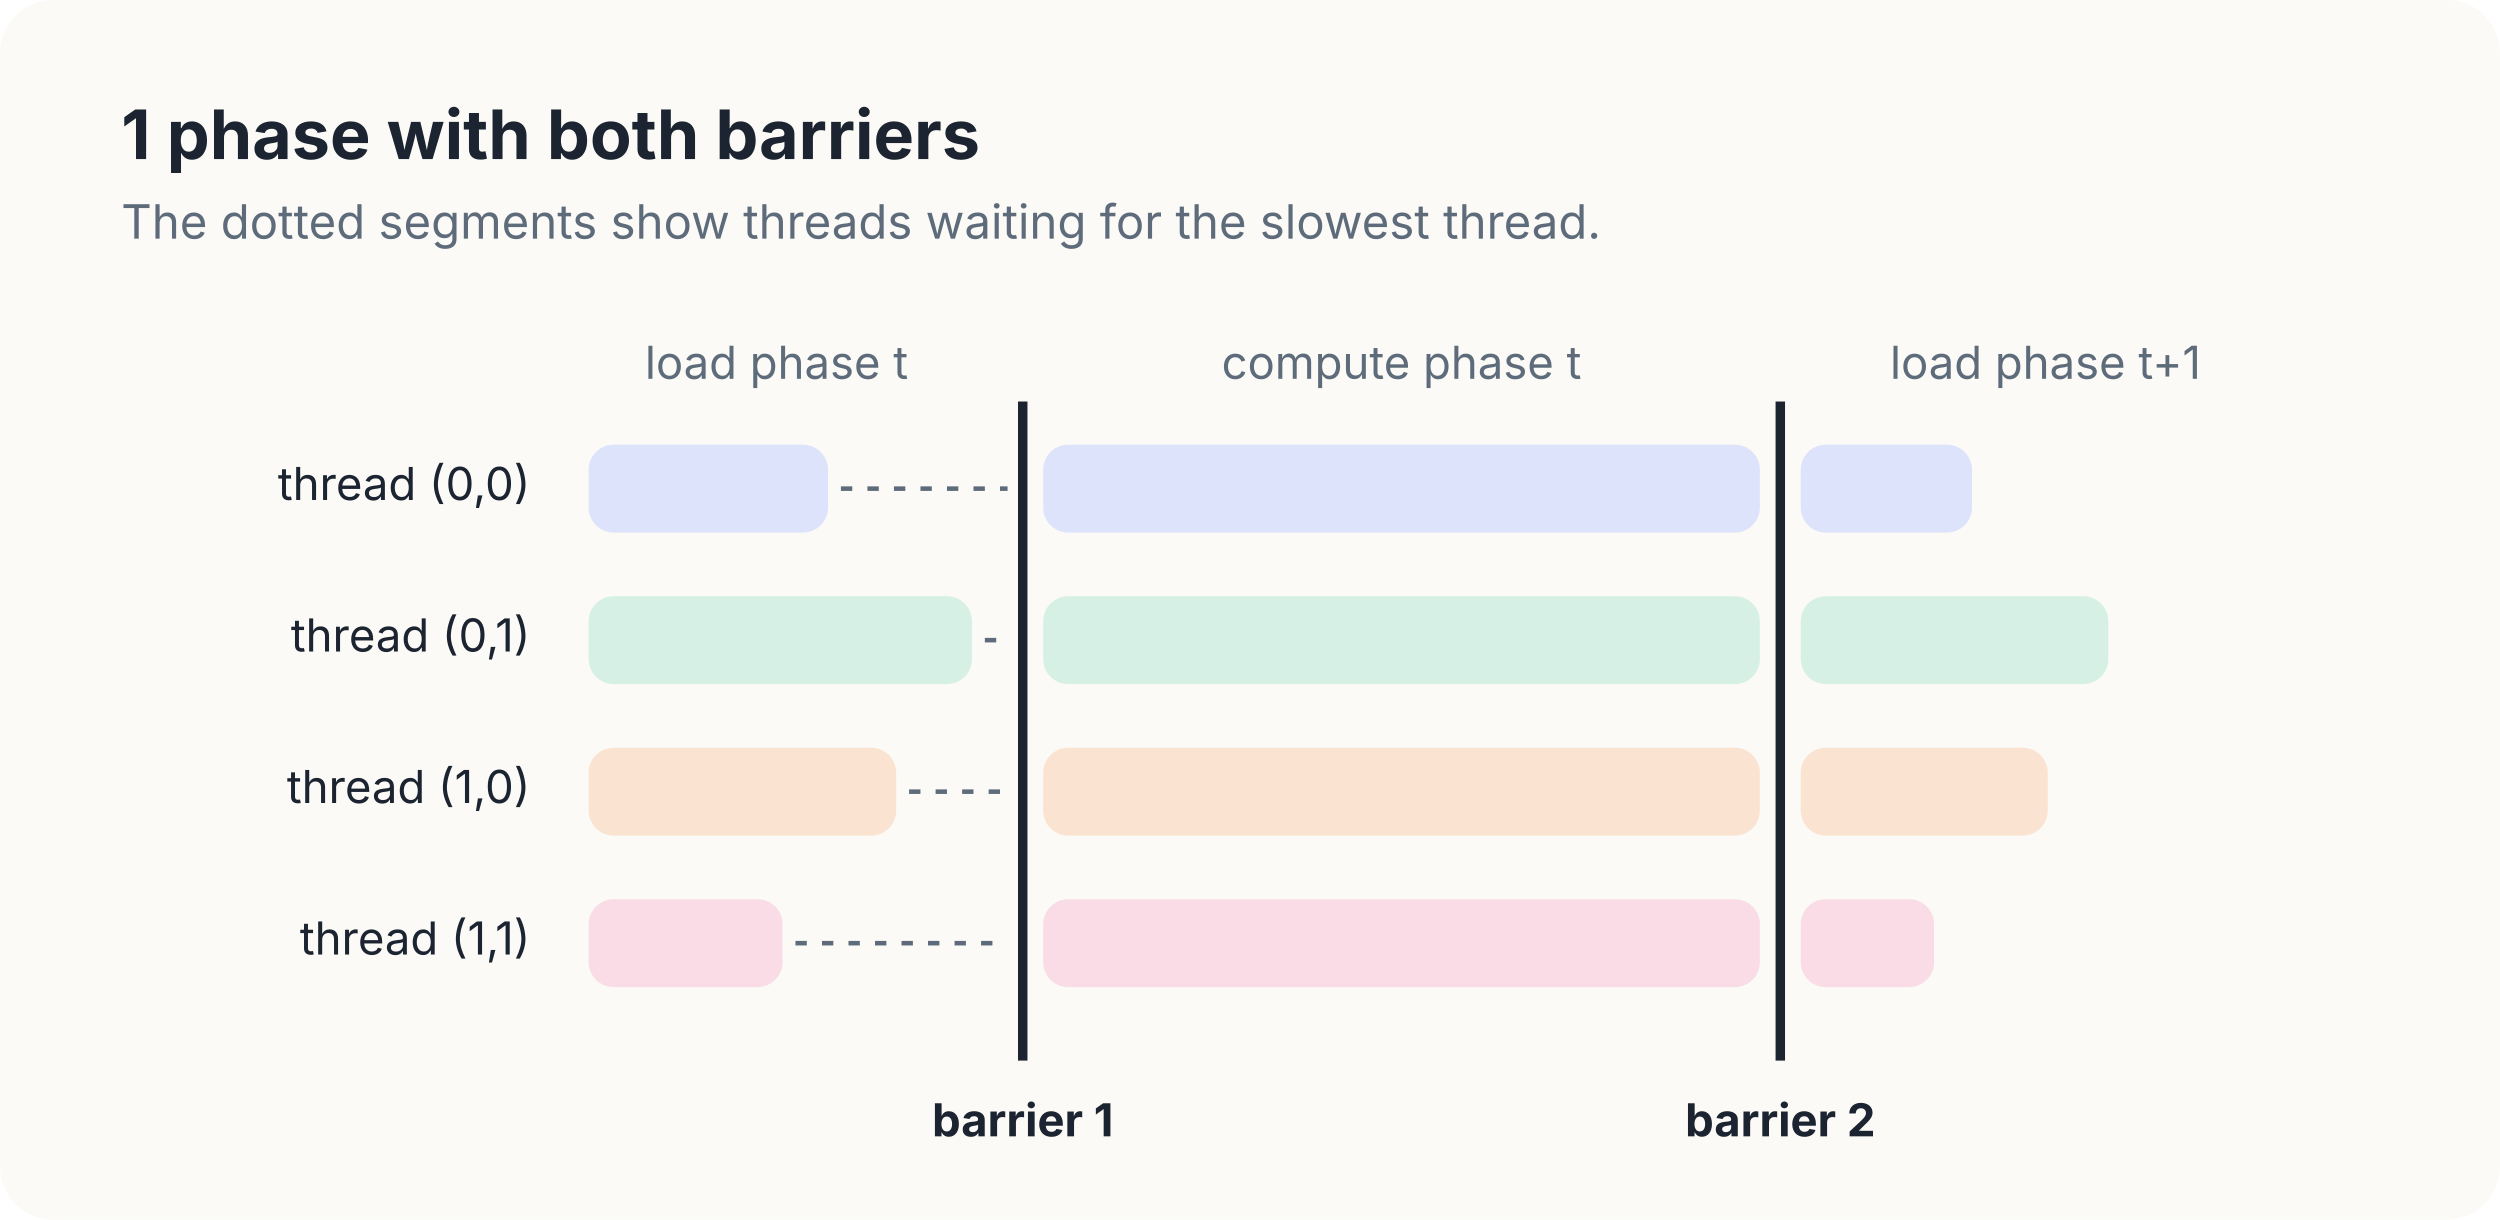
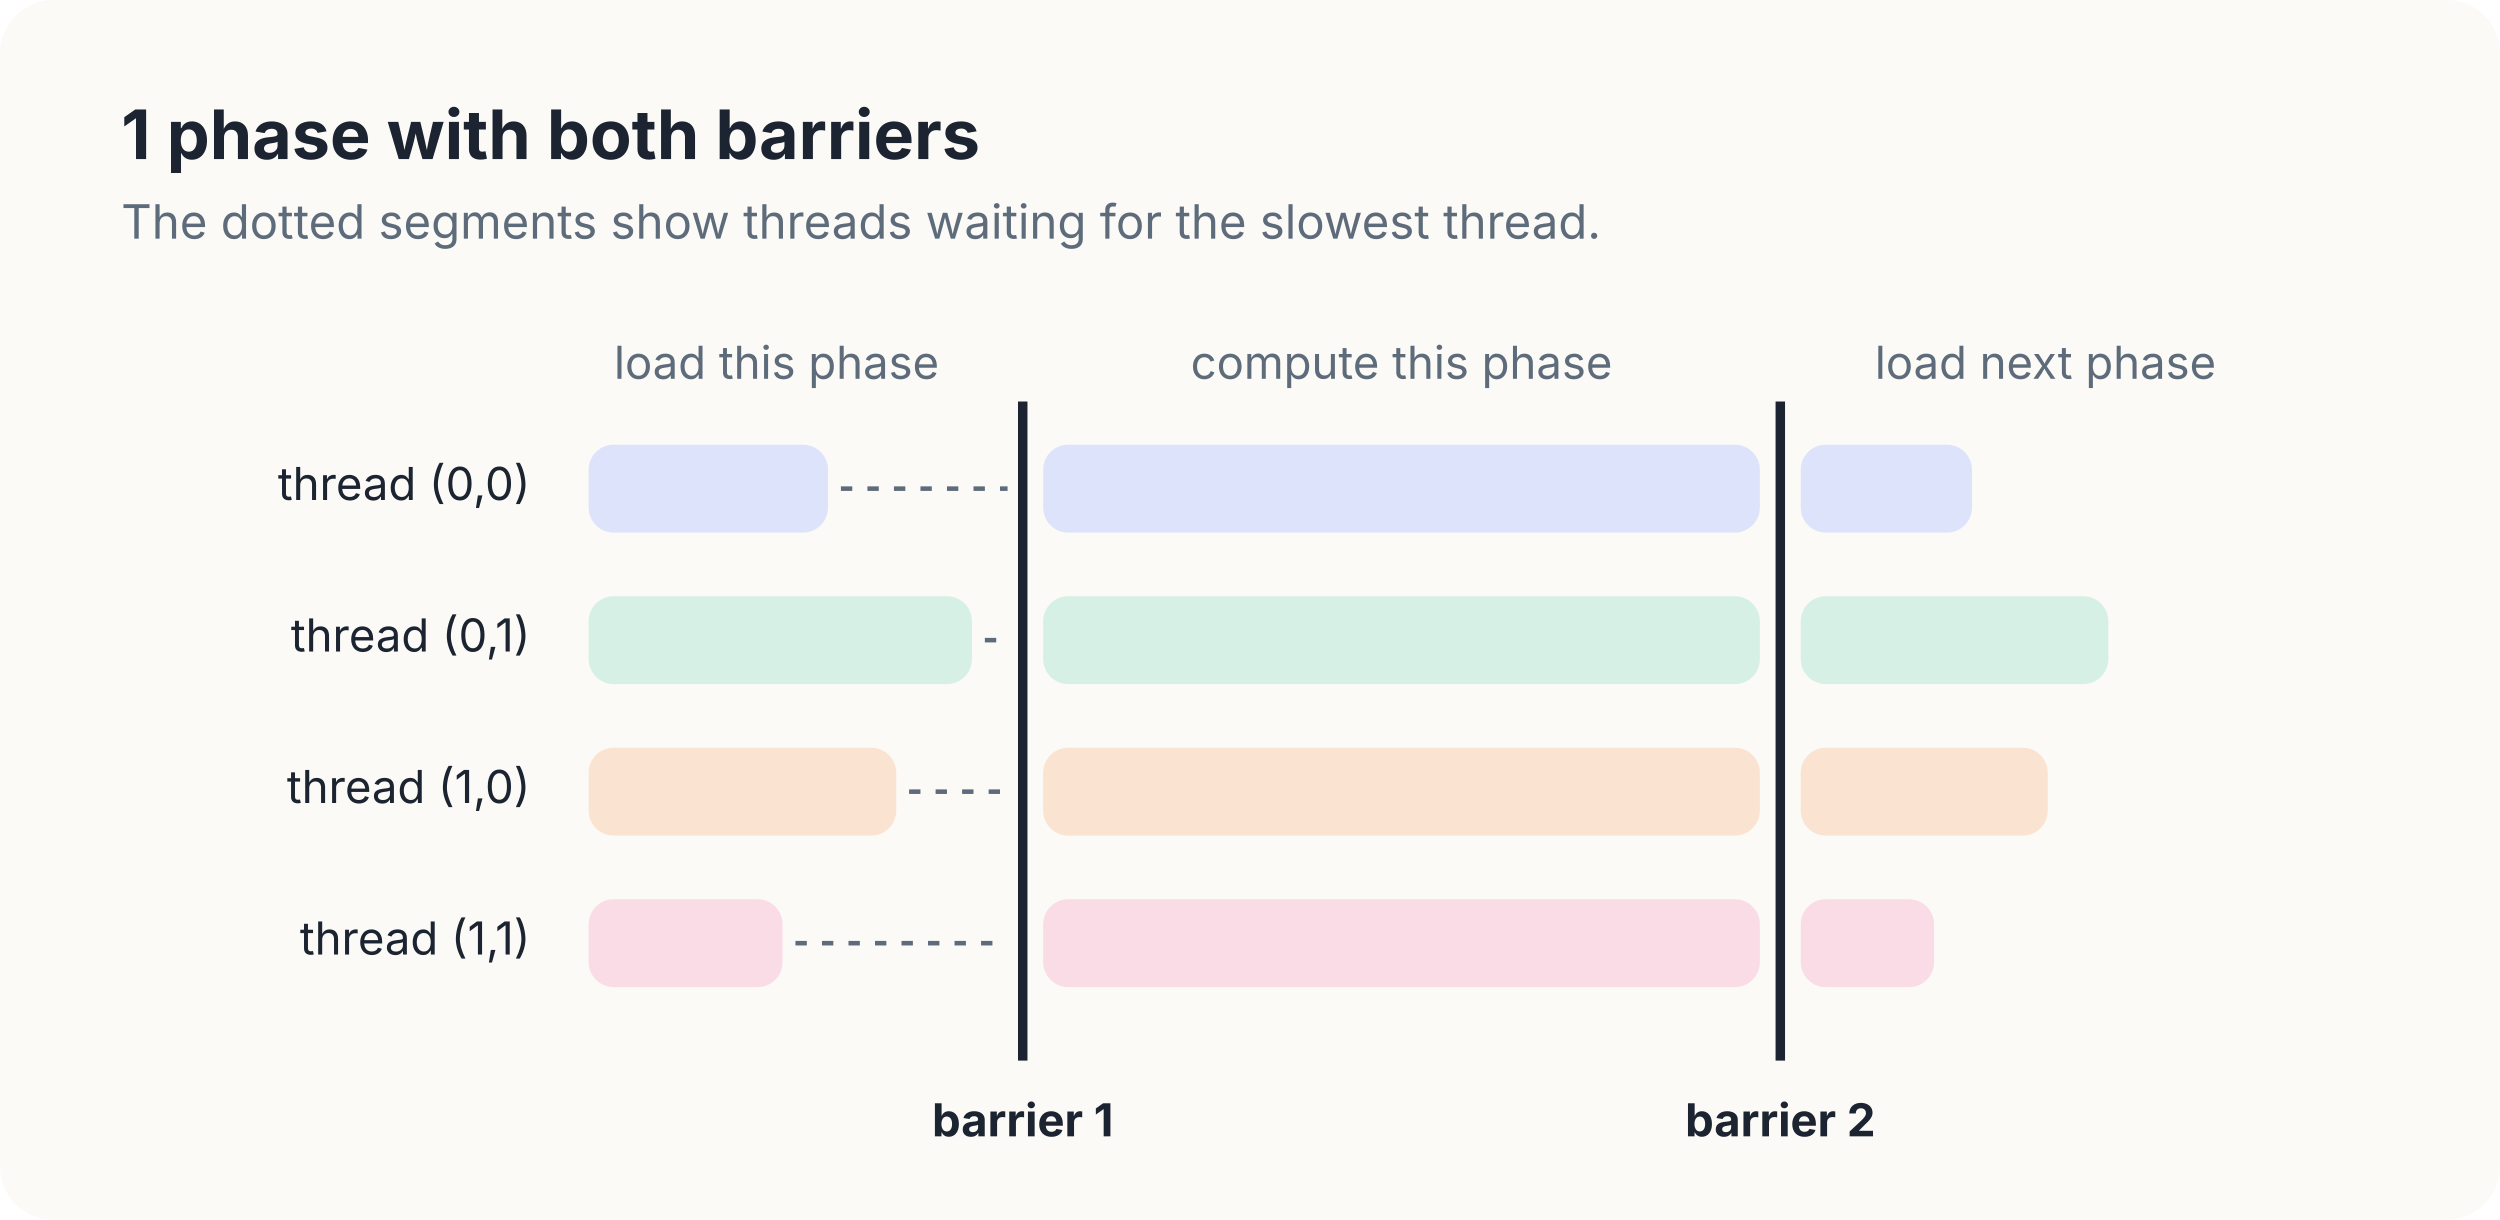
- <svg xmlns="http://www.w3.org/2000/svg" viewBox="0 0 660 322" width="660" height="322" role="img" aria-label="A timeline of 4 threads over 1 phase with both barriers. The loads of phase t end at different times, and each thread waits on a dotted line until barrier 1. All 4 threads then compute phase t, meet at barrier 2, and start the loads of phase t + 1.">
+ <svg xmlns="http://www.w3.org/2000/svg" viewBox="0 0 660 322" width="660" height="322" role="img" aria-label="A timeline of 4 threads over 1 phase with both barriers. The loads of one phase end at different times, and each thread waits on a dotted line until barrier 1. All 4 threads then compute that phase, meet at barrier 2, and start the loads of the next phase.">
  <style>
    text { font-family: Inter, "Segoe UI", "Helvetica Neue", Helvetica, Arial, sans-serif; fill: #1B2430; }
    .title { font-size: 18px; font-weight: 650; }
    .lede { font-size: 12.5px; fill: #5D6B7A; }
    .name { font-size: 14px; font-weight: 650; }
    .sub { font-size: 12px; fill: #5D6B7A; }
    .note { font-size: 12px; fill: #5D6B7A; }
    .tab { font-size: 11.5px; font-weight: 650; letter-spacing: 0.04em; fill: #5D6B7A; }
    .mono { font-family: "JetBrains Mono", "SF Mono", Menlo, Consolas, monospace; font-size: 12px; }
    .dim { fill: #8794A3; }
    .strong { font-weight: 700; }
    .trap { fill: #CF4526; font-weight: 700; }
    .pill { font-size: 11px; font-weight: 600; }
    .wire { fill: none; stroke: #3F5873; stroke-width: 1.8; stroke-linecap: round; stroke-linejoin: round; }
    .wire.danger { stroke: #CF4526; stroke-dasharray: 6 5; }
    .wire.idle { stroke: #7F8EA0; stroke-dasharray: 2 5; }
  </style>
  <defs>
    <filter id="lift" x="-10%" y="-10%" width="120%" height="135%">
      <feDropShadow dx="0" dy="2" stdDeviation="3" flood-color="#1B2430" flood-opacity="0.13" />
    </filter>
    <linearGradient id="thor-body" x1="0" y1="0" x2="0" y2="1">
      <stop offset="0" stop-color="#C6CCD5" />
      <stop offset="1" stop-color="#979EA9" />
    </linearGradient>
    <linearGradient id="switch-body" x1="0" y1="0" x2="0" y2="1">
      <stop offset="0" stop-color="#3B4656" />
      <stop offset="1" stop-color="#232B37" />
    </linearGradient>
    <marker id="head" viewBox="0 0 10 10" refX="8.5" refY="5" markerUnits="userSpaceOnUse" markerWidth="11" markerHeight="11" orient="auto">
      <path d="M0.5,1 L9,5 L0.5,9 Z" fill="#3F5873" />
    </marker>
    <marker id="head-danger" viewBox="0 0 10 10" refX="8.5" refY="5" markerUnits="userSpaceOnUse" markerWidth="11" markerHeight="11" orient="auto">
      <path d="M0.5,1 L9,5 L0.5,9 Z" fill="#CF4526" />
    </marker>
    <marker id="head-idle" viewBox="0 0 10 10" refX="8.5" refY="5" markerUnits="userSpaceOnUse" markerWidth="11" markerHeight="11" orient="auto">
      <path d="M0.5,1 L9,5 L0.5,9 Z" fill="#7F8EA0" />
    </marker>
  </defs>
  <rect width="660" height="322" rx="14" fill="#FBFAF6" />
  <text x="32.0" y="42.0" class="title" text-anchor="start" xml:space="preserve">1 phase with both barriers</text>
  <text x="32.0" y="63.0" class="lede" text-anchor="start" xml:space="preserve">The dotted segments show threads waiting for the slowest thread.</text>
-   <text x="205.0" y="100.0" text-anchor="middle" xml:space="preserve" style="font-size:12px;fill:#5D6B7A">load phase t</text>
-   <text x="370.0" y="100.0" text-anchor="middle" xml:space="preserve" style="font-size:12px;fill:#5D6B7A">compute phase t</text>
-   <text x="540.0" y="100.0" text-anchor="middle" xml:space="preserve" style="font-size:12px;fill:#5D6B7A">load phase t+1</text>
+   <text x="205.0" y="100.0" text-anchor="middle" xml:space="preserve" style="font-size:12px;fill:#5D6B7A">load this phase</text>
+   <text x="370.0" y="100.0" text-anchor="middle" xml:space="preserve" style="font-size:12px;fill:#5D6B7A">compute this phase</text>
+   <text x="540.0" y="100.0" text-anchor="middle" xml:space="preserve" style="font-size:12px;fill:#5D6B7A">load next phase</text>
  <text x="140.0" y="132.0" text-anchor="end" xml:space="preserve" style="font-size:12px;fill:#1B2430">thread (0,0)</text>
  <rect x="156.0" y="118.0" width="62.0" height="22.0" rx="6" fill="#DDE3FB" stroke="#DDE3FB" stroke-width="1.2" />
  <line x1="222.0" y1="129.0" x2="266.0" y2="129.0" stroke="#5D6B7A" stroke-width="1.2" stroke-dasharray="3 4" />
  <rect x="276.0" y="118.0" width="188.0" height="22.0" rx="6" fill="#DDE3FB" stroke="#DDE3FB" stroke-width="1.2" />
  <rect x="476.0" y="118.0" width="44.0" height="22.0" rx="6" fill="#DDE3FB" stroke="#DDE3FB" stroke-width="1.2" />
  <text x="140.0" y="172.0" text-anchor="end" xml:space="preserve" style="font-size:12px;fill:#1B2430">thread (0,1)</text>
  <rect x="156.0" y="158.0" width="100.0" height="22.0" rx="6" fill="#D7F0E6" stroke="#D7F0E6" stroke-width="1.2" />
  <line x1="260.0" y1="169.0" x2="266.0" y2="169.0" stroke="#5D6B7A" stroke-width="1.2" stroke-dasharray="3 4" />
  <rect x="276.0" y="158.0" width="188.0" height="22.0" rx="6" fill="#D7F0E6" stroke="#D7F0E6" stroke-width="1.2" />
  <rect x="476.0" y="158.0" width="80.0" height="22.0" rx="6" fill="#D7F0E6" stroke="#D7F0E6" stroke-width="1.2" />
  <text x="140.0" y="212.0" text-anchor="end" xml:space="preserve" style="font-size:12px;fill:#1B2430">thread (1,0)</text>
  <rect x="156.0" y="198.0" width="80.0" height="22.0" rx="6" fill="#FBE3D2" stroke="#FBE3D2" stroke-width="1.2" />
  <line x1="240.0" y1="209.0" x2="266.0" y2="209.0" stroke="#5D6B7A" stroke-width="1.2" stroke-dasharray="3 4" />
  <rect x="276.0" y="198.0" width="188.0" height="22.0" rx="6" fill="#FBE3D2" stroke="#FBE3D2" stroke-width="1.2" />
  <rect x="476.0" y="198.0" width="64.0" height="22.0" rx="6" fill="#FBE3D2" stroke="#FBE3D2" stroke-width="1.2" />
  <text x="140.0" y="252.0" text-anchor="end" xml:space="preserve" style="font-size:12px;fill:#1B2430">thread (1,1)</text>
  <rect x="156.0" y="238.0" width="50.0" height="22.0" rx="6" fill="#F9DCE6" stroke="#F9DCE6" stroke-width="1.2" />
  <line x1="210.0" y1="249.0" x2="266.0" y2="249.0" stroke="#5D6B7A" stroke-width="1.2" stroke-dasharray="3 4" />
  <rect x="276.0" y="238.0" width="188.0" height="22.0" rx="6" fill="#F9DCE6" stroke="#F9DCE6" stroke-width="1.2" />
  <rect x="476.0" y="238.0" width="34.0" height="22.0" rx="6" fill="#F9DCE6" stroke="#F9DCE6" stroke-width="1.2" />
  <line x1="270.0" y1="106.0" x2="270.0" y2="280.0" stroke="#1B2430" stroke-width="2.5" />
  <line x1="470.0" y1="106.0" x2="470.0" y2="280.0" stroke="#1B2430" stroke-width="2.5" />
  <text x="270.0" y="300.0" text-anchor="middle" xml:space="preserve" style="font-size:12px;font-weight:700;fill:#1B2430">barrier 1</text>
  <text x="470.0" y="300.0" text-anchor="middle" xml:space="preserve" style="font-size:12px;font-weight:700;fill:#1B2430">barrier 2</text>
</svg>
